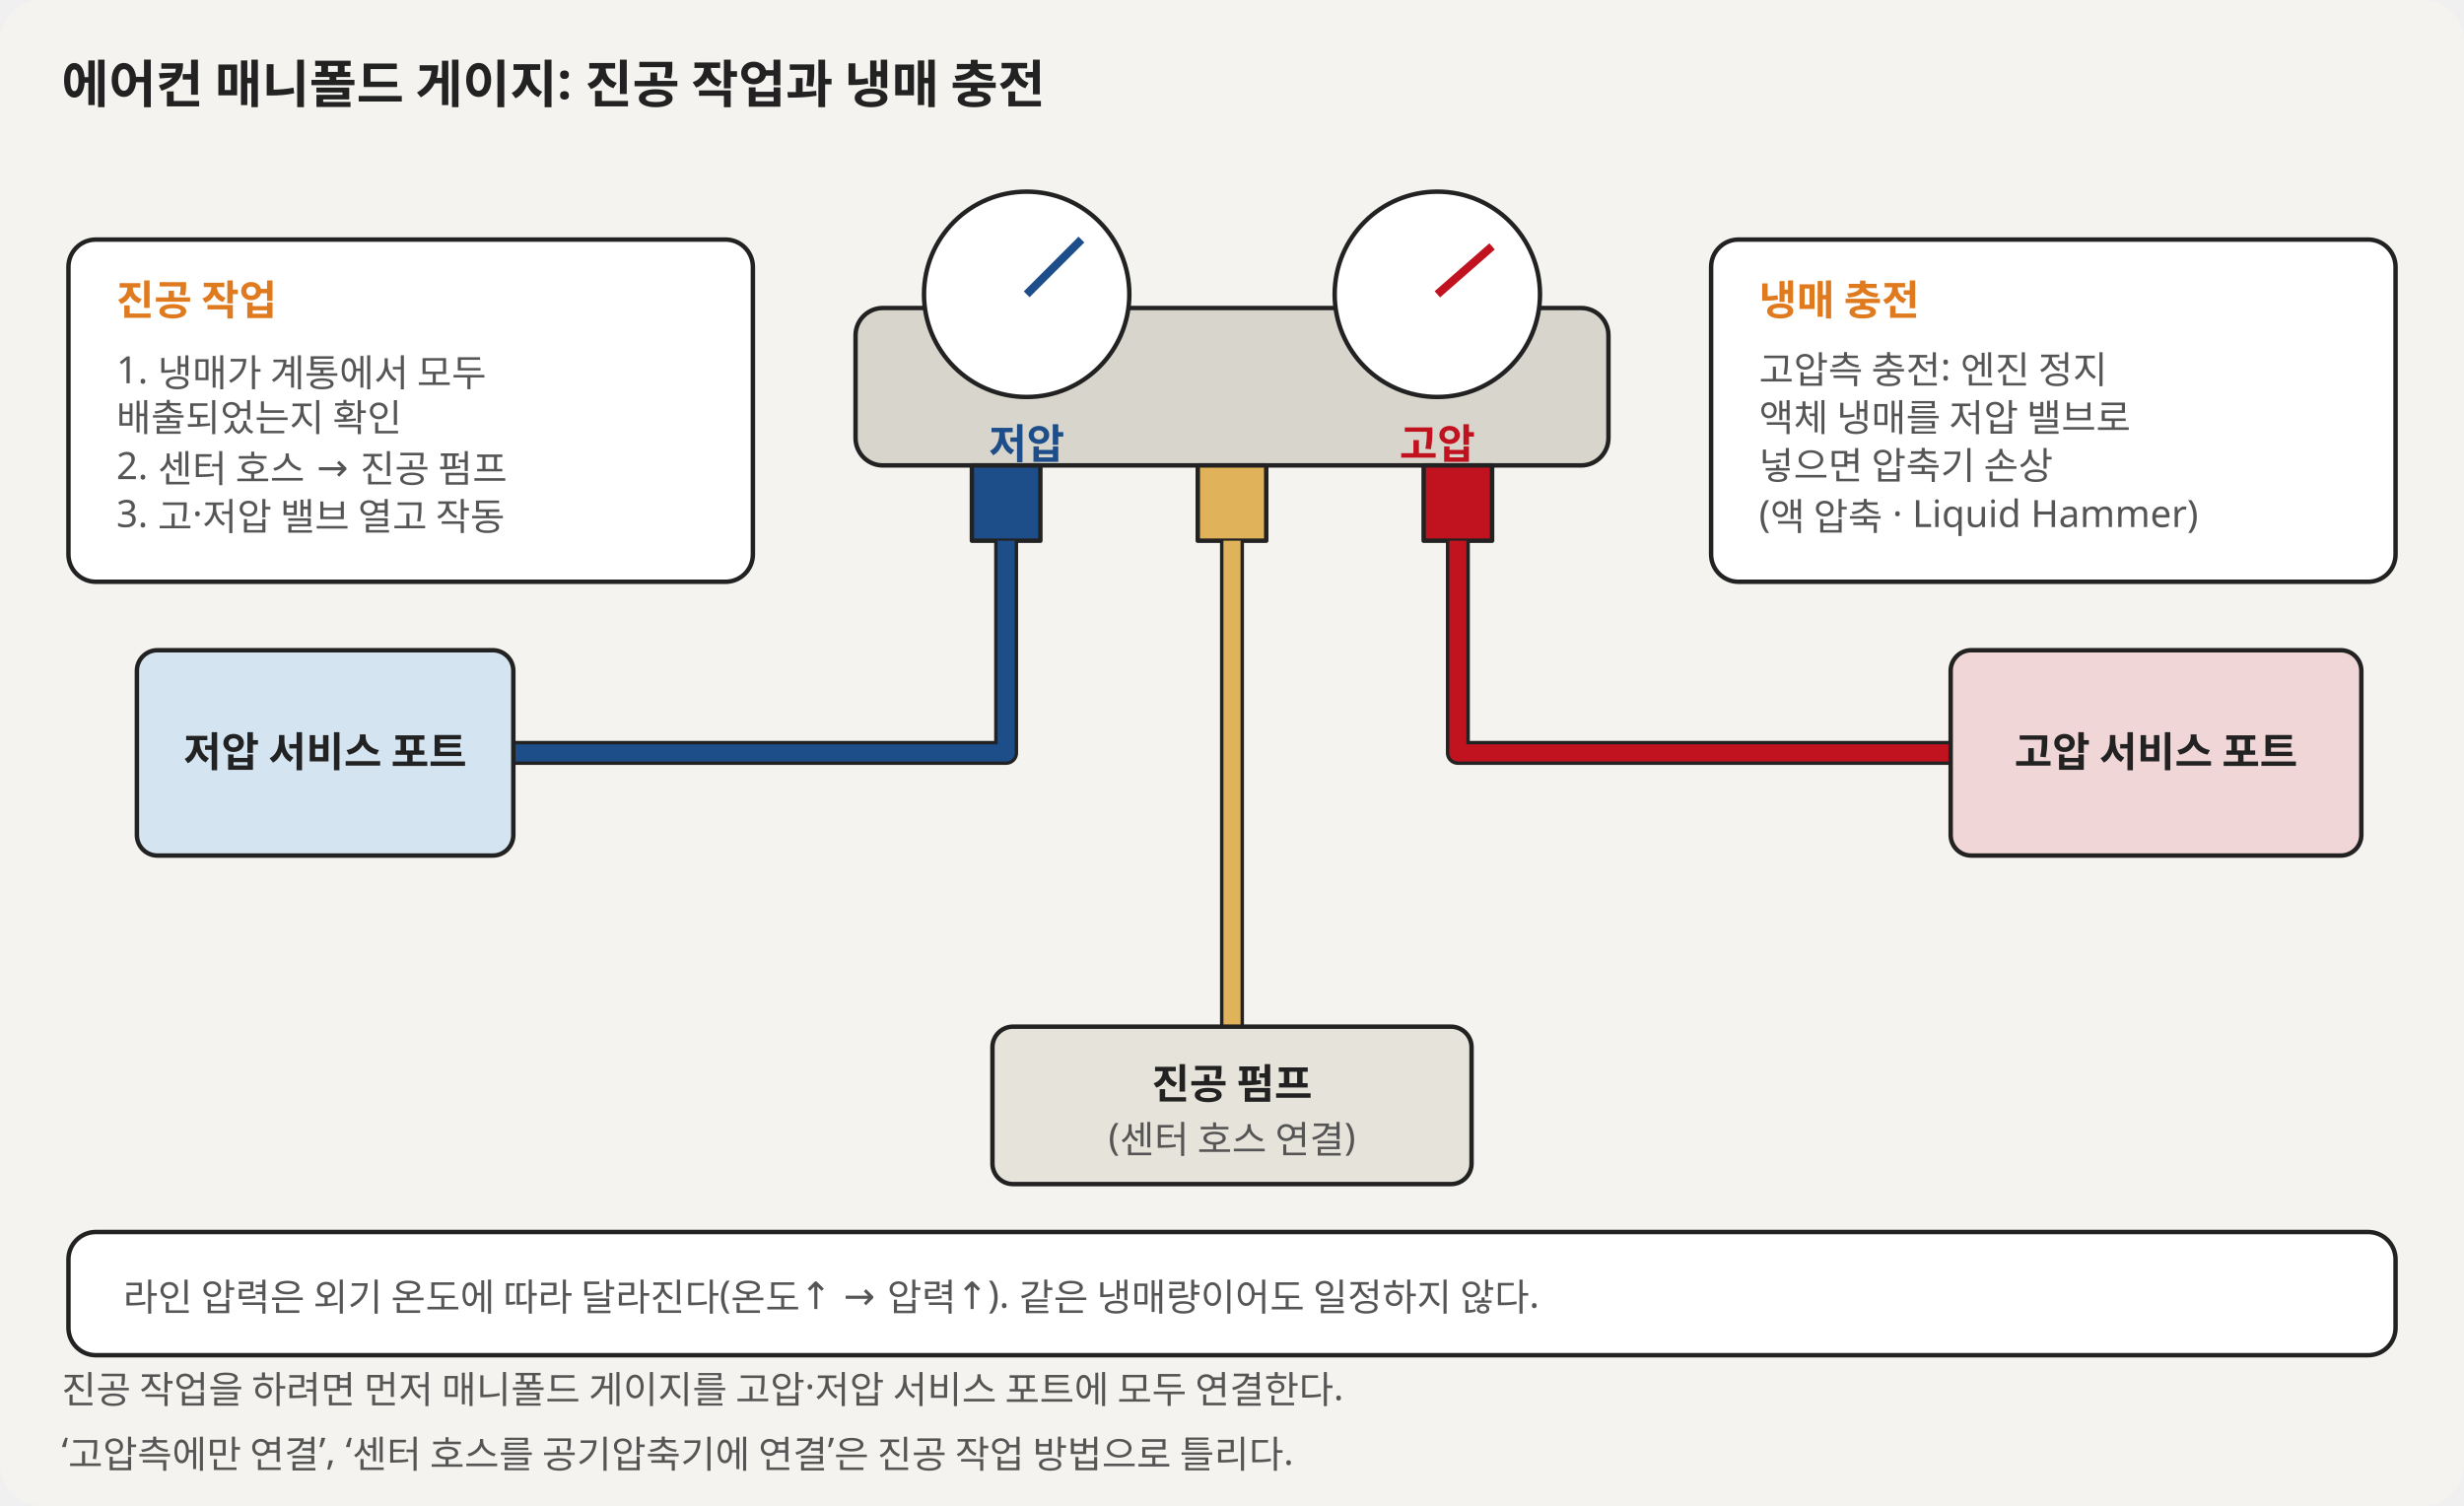
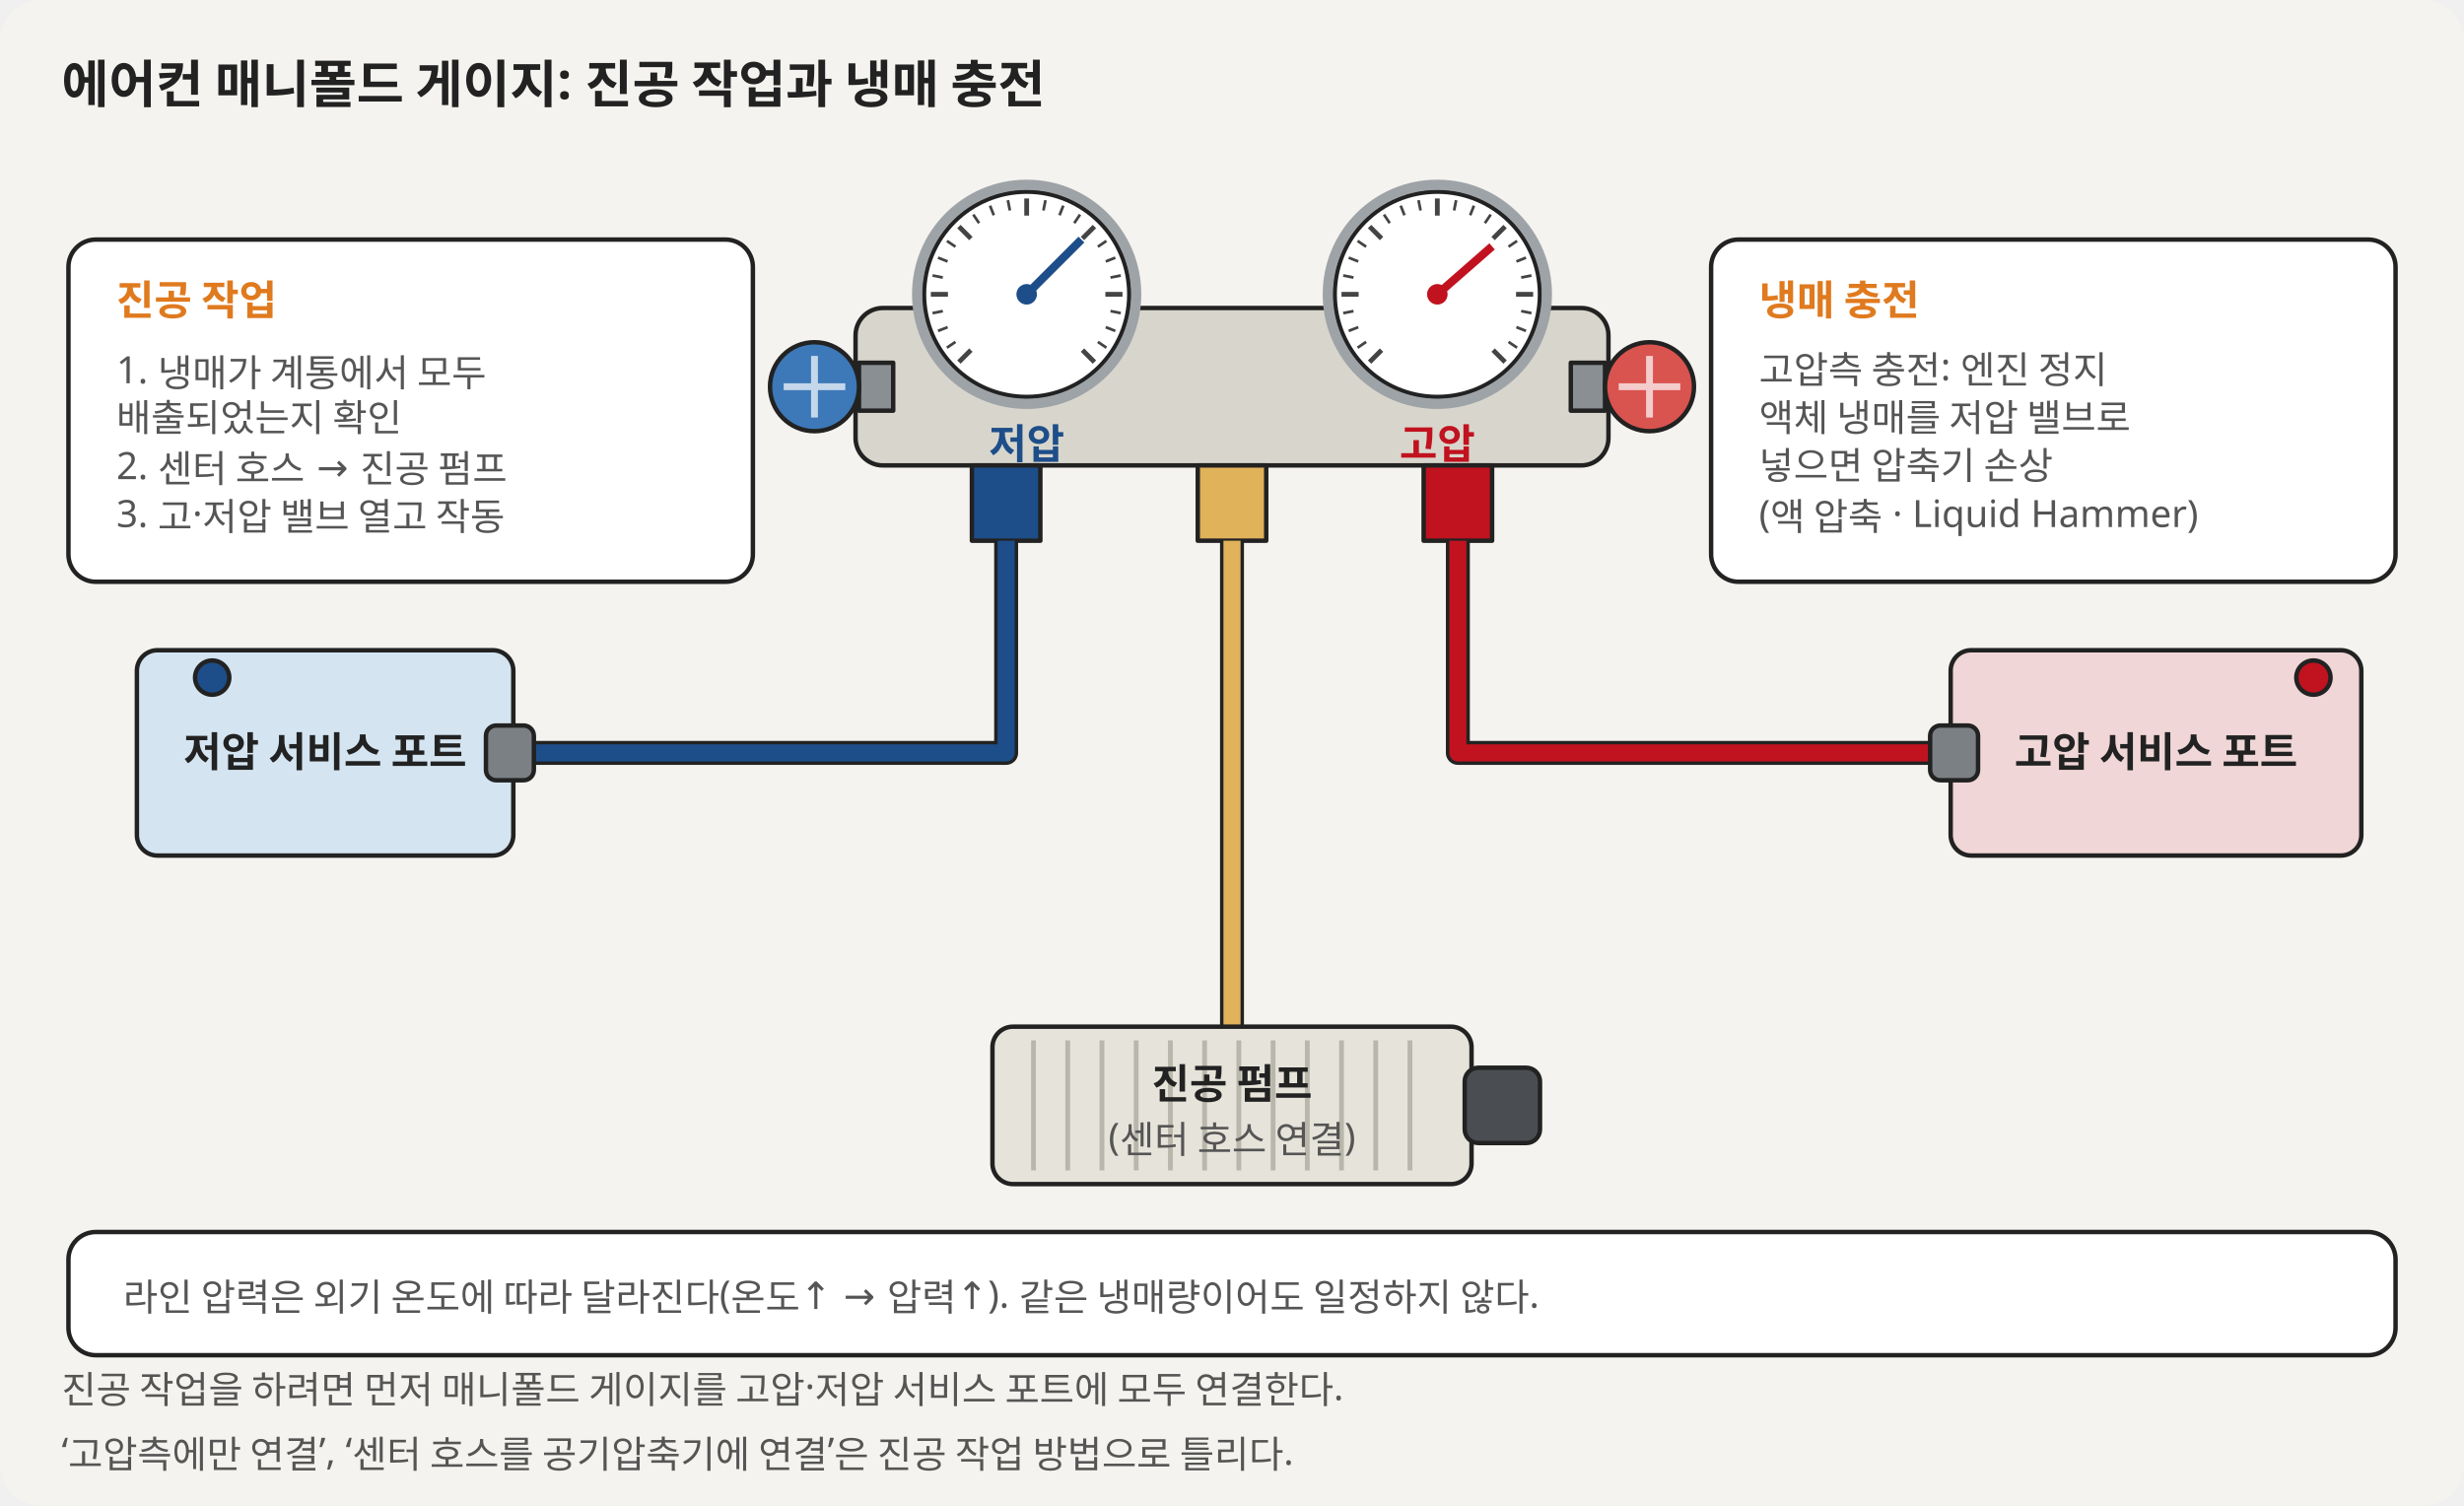
<svg xmlns="http://www.w3.org/2000/svg" viewBox="0 0 720 440" width="720" height="440" role="img" aria-label="저압·고압 게이지와 센터 호스, 진공 펌프 연결 및 충전 주의점">
  <style>
text{font:12px "Apple SD Gothic Neo","Malgun Gothic","Noto Sans KR",sans-serif;fill:#222}
.t{font-size:15px;font-weight:700}.n{font-size:11px;fill:#555}
.l{stroke:#444;stroke-width:.8;fill:none}.d{fill:#444}
.o{stroke:#222;stroke-width:1.3;stroke-linejoin:round}
.k{stroke:#222;stroke-width:1;fill:none}
</style>
  <defs>
    <marker id="a" viewBox="0 0 8 8" refX="7" refY="4" markerWidth="7" markerHeight="7" orient="auto">
      <path d="M0,0L8,4L0,8Z" fill="#444" />
    </marker>
    <marker id="r" viewBox="0 0 8 8" refX="7" refY="4" markerWidth="7" markerHeight="7" orient="auto">
      <path d="M0,0L8,4L0,8Z" fill="#c1121f" />
    </marker>
  </defs>
  <rect width="720" height="440" rx="12" fill="#F4F3EF" />
  <text class="t" x="18" y="30">에어컨 매니폴드 게이지: 진공 작업과 냉매 충전</text>
  <rect class="o" x="250" y="90" width="220" height="46" fill="#d8d6cc" rx="8" />
+   <g pointer-events="none">
+     <rect class="o" x="251" y="106" width="10" height="14" fill="#8a8f93" />
+     <circle class="o" cx="238" cy="113" r="13" fill="#3d78b8" />
+     <path d="M229,113H247 M238,104V122" stroke="#fff" stroke-width="2" opacity=".7" />
+   </g>
+   <g pointer-events="none">
+     <rect class="o" x="459" y="106" width="10" height="14" fill="#8a8f93" />
+     <circle class="o" cx="482" cy="113" r="13" fill="#d9534f" />
+     <path d="M473,113H491 M482,104V122" stroke="#fff" stroke-width="2" opacity=".7" />
+   </g>
  <circle class="o" cx="300" cy="86" r="30" fill="#fff" />
+   <g pointer-events="none">
+     <path d="M280.2,105.8L283.7,102.3" stroke="#444" stroke-width="1.4" />
+     <path d="M276.7,101.6L279.2,99.9" stroke="#444" stroke-width="0.8" />
+     <path d="M274.1,96.7L276.9,95.6" stroke="#444" stroke-width="0.8" />
+     <path d="M272.5,91.5L275.5,90.9" stroke="#444" stroke-width="0.8" />
+     <path d="M272.0,86.0L277.0,86.0" stroke="#444" stroke-width="1.4" />
+     <path d="M272.5,80.5L275.5,81.1" stroke="#444" stroke-width="0.8" />
+     <path d="M274.1,75.3L276.9,76.4" stroke="#444" stroke-width="0.8" />
+     <path d="M276.7,70.4L279.2,72.1" stroke="#444" stroke-width="0.8" />
+     <path d="M280.2,66.2L283.7,69.7" stroke="#444" stroke-width="1.4" />
+     <path d="M284.4,62.7L286.1,65.2" stroke="#444" stroke-width="0.8" />
+     <path d="M289.3,60.1L290.4,62.9" stroke="#444" stroke-width="0.8" />
+     <path d="M294.5,58.5L295.1,61.5" stroke="#444" stroke-width="0.8" />
+     <path d="M300.0,58.0L300.0,63.0" stroke="#444" stroke-width="1.4" />
+     <path d="M305.5,58.5L304.9,61.5" stroke="#444" stroke-width="0.8" />
+     <path d="M310.7,60.1L309.6,62.9" stroke="#444" stroke-width="0.8" />
+     <path d="M315.6,62.7L313.9,65.2" stroke="#444" stroke-width="0.8" />
+     <path d="M319.8,66.2L316.3,69.7" stroke="#444" stroke-width="1.4" />
+     <path d="M323.3,70.4L320.8,72.1" stroke="#444" stroke-width="0.8" />
+     <path d="M325.9,75.3L323.1,76.4" stroke="#444" stroke-width="0.8" />
+     <path d="M327.5,80.5L324.5,81.1" stroke="#444" stroke-width="0.8" />
+     <path d="M328.0,86.0L323.0,86.0" stroke="#444" stroke-width="1.4" />
+     <path d="M327.5,91.5L324.5,90.9" stroke="#444" stroke-width="0.8" />
+     <path d="M325.9,96.7L323.1,95.6" stroke="#444" stroke-width="0.8" />
+     <path d="M323.3,101.6L320.8,99.9" stroke="#444" stroke-width="0.8" />
+     <path d="M319.8,105.8L316.3,102.3" stroke="#444" stroke-width="1.4" />
+     <circle cx="300" cy="86" r="32" fill="none" stroke="#9ea3a7" stroke-width="3" />
+     <circle cx="300" cy="86" r="3" fill="#1d4e89" />
+   </g>
  <path d="M300,86L316,70" stroke="#1d4e89" stroke-width="2.4" />
  <text x="300" y="134" text-anchor="middle" style="font-weight:700;fill:#1d4e89">저압</text>
  <circle class="o" cx="420" cy="86" r="30" fill="#fff" />
+   <g pointer-events="none">
+     <path d="M400.2,105.8L403.7,102.3" stroke="#444" stroke-width="1.4" />
+     <path d="M396.7,101.6L399.2,99.9" stroke="#444" stroke-width="0.8" />
+     <path d="M394.1,96.7L396.9,95.6" stroke="#444" stroke-width="0.8" />
+     <path d="M392.5,91.5L395.5,90.9" stroke="#444" stroke-width="0.8" />
+     <path d="M392.0,86.0L397.0,86.0" stroke="#444" stroke-width="1.4" />
+     <path d="M392.5,80.5L395.5,81.1" stroke="#444" stroke-width="0.8" />
+     <path d="M394.1,75.3L396.9,76.4" stroke="#444" stroke-width="0.8" />
+     <path d="M396.7,70.4L399.2,72.1" stroke="#444" stroke-width="0.8" />
+     <path d="M400.2,66.2L403.7,69.7" stroke="#444" stroke-width="1.4" />
+     <path d="M404.4,62.7L406.1,65.2" stroke="#444" stroke-width="0.8" />
+     <path d="M409.3,60.1L410.4,62.9" stroke="#444" stroke-width="0.8" />
+     <path d="M414.5,58.5L415.1,61.5" stroke="#444" stroke-width="0.8" />
+     <path d="M420.0,58.0L420.0,63.0" stroke="#444" stroke-width="1.4" />
+     <path d="M425.5,58.5L424.9,61.5" stroke="#444" stroke-width="0.8" />
+     <path d="M430.7,60.1L429.6,62.9" stroke="#444" stroke-width="0.8" />
+     <path d="M435.6,62.7L433.9,65.2" stroke="#444" stroke-width="0.8" />
+     <path d="M439.8,66.2L436.3,69.7" stroke="#444" stroke-width="1.4" />
+     <path d="M443.3,70.4L440.8,72.1" stroke="#444" stroke-width="0.8" />
+     <path d="M445.9,75.3L443.1,76.4" stroke="#444" stroke-width="0.8" />
+     <path d="M447.5,80.5L444.5,81.1" stroke="#444" stroke-width="0.8" />
+     <path d="M448.0,86.0L443.0,86.0" stroke="#444" stroke-width="1.4" />
+     <path d="M447.5,91.5L444.5,90.9" stroke="#444" stroke-width="0.8" />
+     <path d="M445.9,96.7L443.1,95.6" stroke="#444" stroke-width="0.8" />
+     <path d="M443.3,101.6L440.8,99.9" stroke="#444" stroke-width="0.8" />
+     <path d="M439.8,105.8L436.3,102.3" stroke="#444" stroke-width="1.4" />
+     <circle cx="420" cy="86" r="32" fill="none" stroke="#9ea3a7" stroke-width="3" />
+     <circle cx="420" cy="86" r="3" fill="#c1121f" />
+   </g>
  <path d="M420,86L436,72" stroke="#c1121f" stroke-width="2.4" />
  <text x="420" y="134" text-anchor="middle" style="font-weight:700;fill:#c1121f">고압</text>
  <rect class="o" x="284" y="136" width="20" height="22" fill="#1d4e89" />
  <rect class="o" x="416" y="136" width="20" height="22" fill="#c1121f" />
  <rect class="o" x="350" y="136" width="20" height="22" fill="#e0b25a" />
  <path d="M294,158L294,220L150,220" fill="none" stroke="#222" stroke-width="7" stroke-linejoin="round" />
  <path d="M294,158L294,220L150,220" fill="none" stroke="#1d4e89" stroke-width="5" stroke-linejoin="round" />
  <path d="M426,158L426,220L570,220" fill="none" stroke="#222" stroke-width="7" stroke-linejoin="round" />
  <path d="M426,158L426,220L570,220" fill="none" stroke="#c1121f" stroke-width="5" stroke-linejoin="round" />
  <path d="M360,158L360,300" fill="none" stroke="#222" stroke-width="7" stroke-linejoin="round" />
  <path d="M360,158L360,300" fill="none" stroke="#e0b25a" stroke-width="5" stroke-linejoin="round" />
  <rect class="o" x="40" y="190" width="110" height="60" fill="#d4e4f1" rx="6" />
+   <g pointer-events="none">
+     <rect class="o" x="142" y="212" width="14" height="16" rx="3" fill="#7b8084" />
+     <circle class="o" cx="62" cy="198" r="5" fill="#1d4e89" />
+   </g>
  <text x="95.0" y="224.0" text-anchor="middle" style="font-weight:700">저압 서비스 포트</text>
  <rect class="o" x="570" y="190" width="120" height="60" fill="#f0d6d6" rx="6" />
+   <g pointer-events="none">
+     <rect class="o" x="564" y="212" width="14" height="16" rx="3" fill="#7b8084" />
+     <circle class="o" cx="676" cy="198" r="5" fill="#c1121f" />
+   </g>
  <text x="630.0" y="224.0" text-anchor="middle" style="font-weight:700">고압 서비스 포트</text>
  <rect class="o" x="290" y="300" width="140" height="46" fill="#e6e4da" rx="6" />
+   <g pointer-events="none">
+     <path d="M302,304V342" stroke="#8b887c" stroke-width="1.4" opacity=".5" />
+     <path d="M312,304V342" stroke="#8b887c" stroke-width="1.4" opacity=".5" />
+     <path d="M322,304V342" stroke="#8b887c" stroke-width="1.4" opacity=".5" />
+     <path d="M332,304V342" stroke="#8b887c" stroke-width="1.4" opacity=".5" />
+     <path d="M342,304V342" stroke="#8b887c" stroke-width="1.4" opacity=".5" />
+     <path d="M352,304V342" stroke="#8b887c" stroke-width="1.4" opacity=".5" />
+     <path d="M362,304V342" stroke="#8b887c" stroke-width="1.4" opacity=".5" />
+     <path d="M372,304V342" stroke="#8b887c" stroke-width="1.4" opacity=".5" />
+     <path d="M382,304V342" stroke="#8b887c" stroke-width="1.4" opacity=".5" />
+     <path d="M392,304V342" stroke="#8b887c" stroke-width="1.4" opacity=".5" />
+     <path d="M402,304V342" stroke="#8b887c" stroke-width="1.4" opacity=".5" />
+     <path d="M412,304V342" stroke="#8b887c" stroke-width="1.4" opacity=".5" />
+     <rect class="o" x="428" y="312" width="22" height="22" rx="4" fill="#4a4e52" />
+   </g>
  <text x="360.0" y="321.0" text-anchor="middle" style="font-weight:700">진공 펌프</text>
  <text class="n" x="360.0" y="336.0" text-anchor="middle">(센터 호스 연결)</text>
  <rect class="o" x="20" y="70" width="200" height="100" fill="#fff" rx="8" />
  <text x="34" y="92" text-anchor="start" style="font-weight:700;fill:#e07a1f">진공 작업</text>
  <text class="n" x="34" y="112" text-anchor="start">1. 냉매가 계통에서 모두</text>
  <text class="n" x="34" y="126" text-anchor="start">   배출되었는지 확인</text>
  <text class="n" x="34" y="140" text-anchor="start">2. 센터 호스 → 진공 펌프</text>
  <text class="n" x="34" y="154" text-anchor="start">3. 고·저압 밸브 열고 작동</text>
  <rect class="o" x="500" y="70" width="200" height="100" fill="#fff" rx="8" />
  <text x="514" y="92" text-anchor="start" style="font-weight:700;fill:#e07a1f">냉매 충전</text>
  <text class="n" x="514" y="112" text-anchor="start">고압측 충전: 엔진 정지</text>
  <text class="n" x="514" y="126" text-anchor="start">액체 냉매를 저압 밸브로</text>
  <text class="n" x="514" y="140" text-anchor="start">넣으면 압축기 손상</text>
  <text class="n" x="514" y="154" text-anchor="start">(액 압축 · Liquid Hammer)</text>
  <rect class="o" x="20" y="360" width="680" height="36" fill="#fff" rx="8" />
  <text class="n" x="36" y="383" text-anchor="start">라인 압력은 외기 온도에 따라 달라진다(온도↑ → 압력↑). 같은 냉매량이어도 일정하지 않다.</text>
  <text class="n" x="18" y="410">진공 작업을 하려면 먼저 매니폴드 게이지를 고압·저압 서비스 포트에 모두 연결한다.</text>
  <text class="n" x="18" y="428">‘고압측에만 연결’, ‘센터 호스를 공기압축기에 연결’은 진공 작업 방법으로 틀리다.</text>
</svg>
